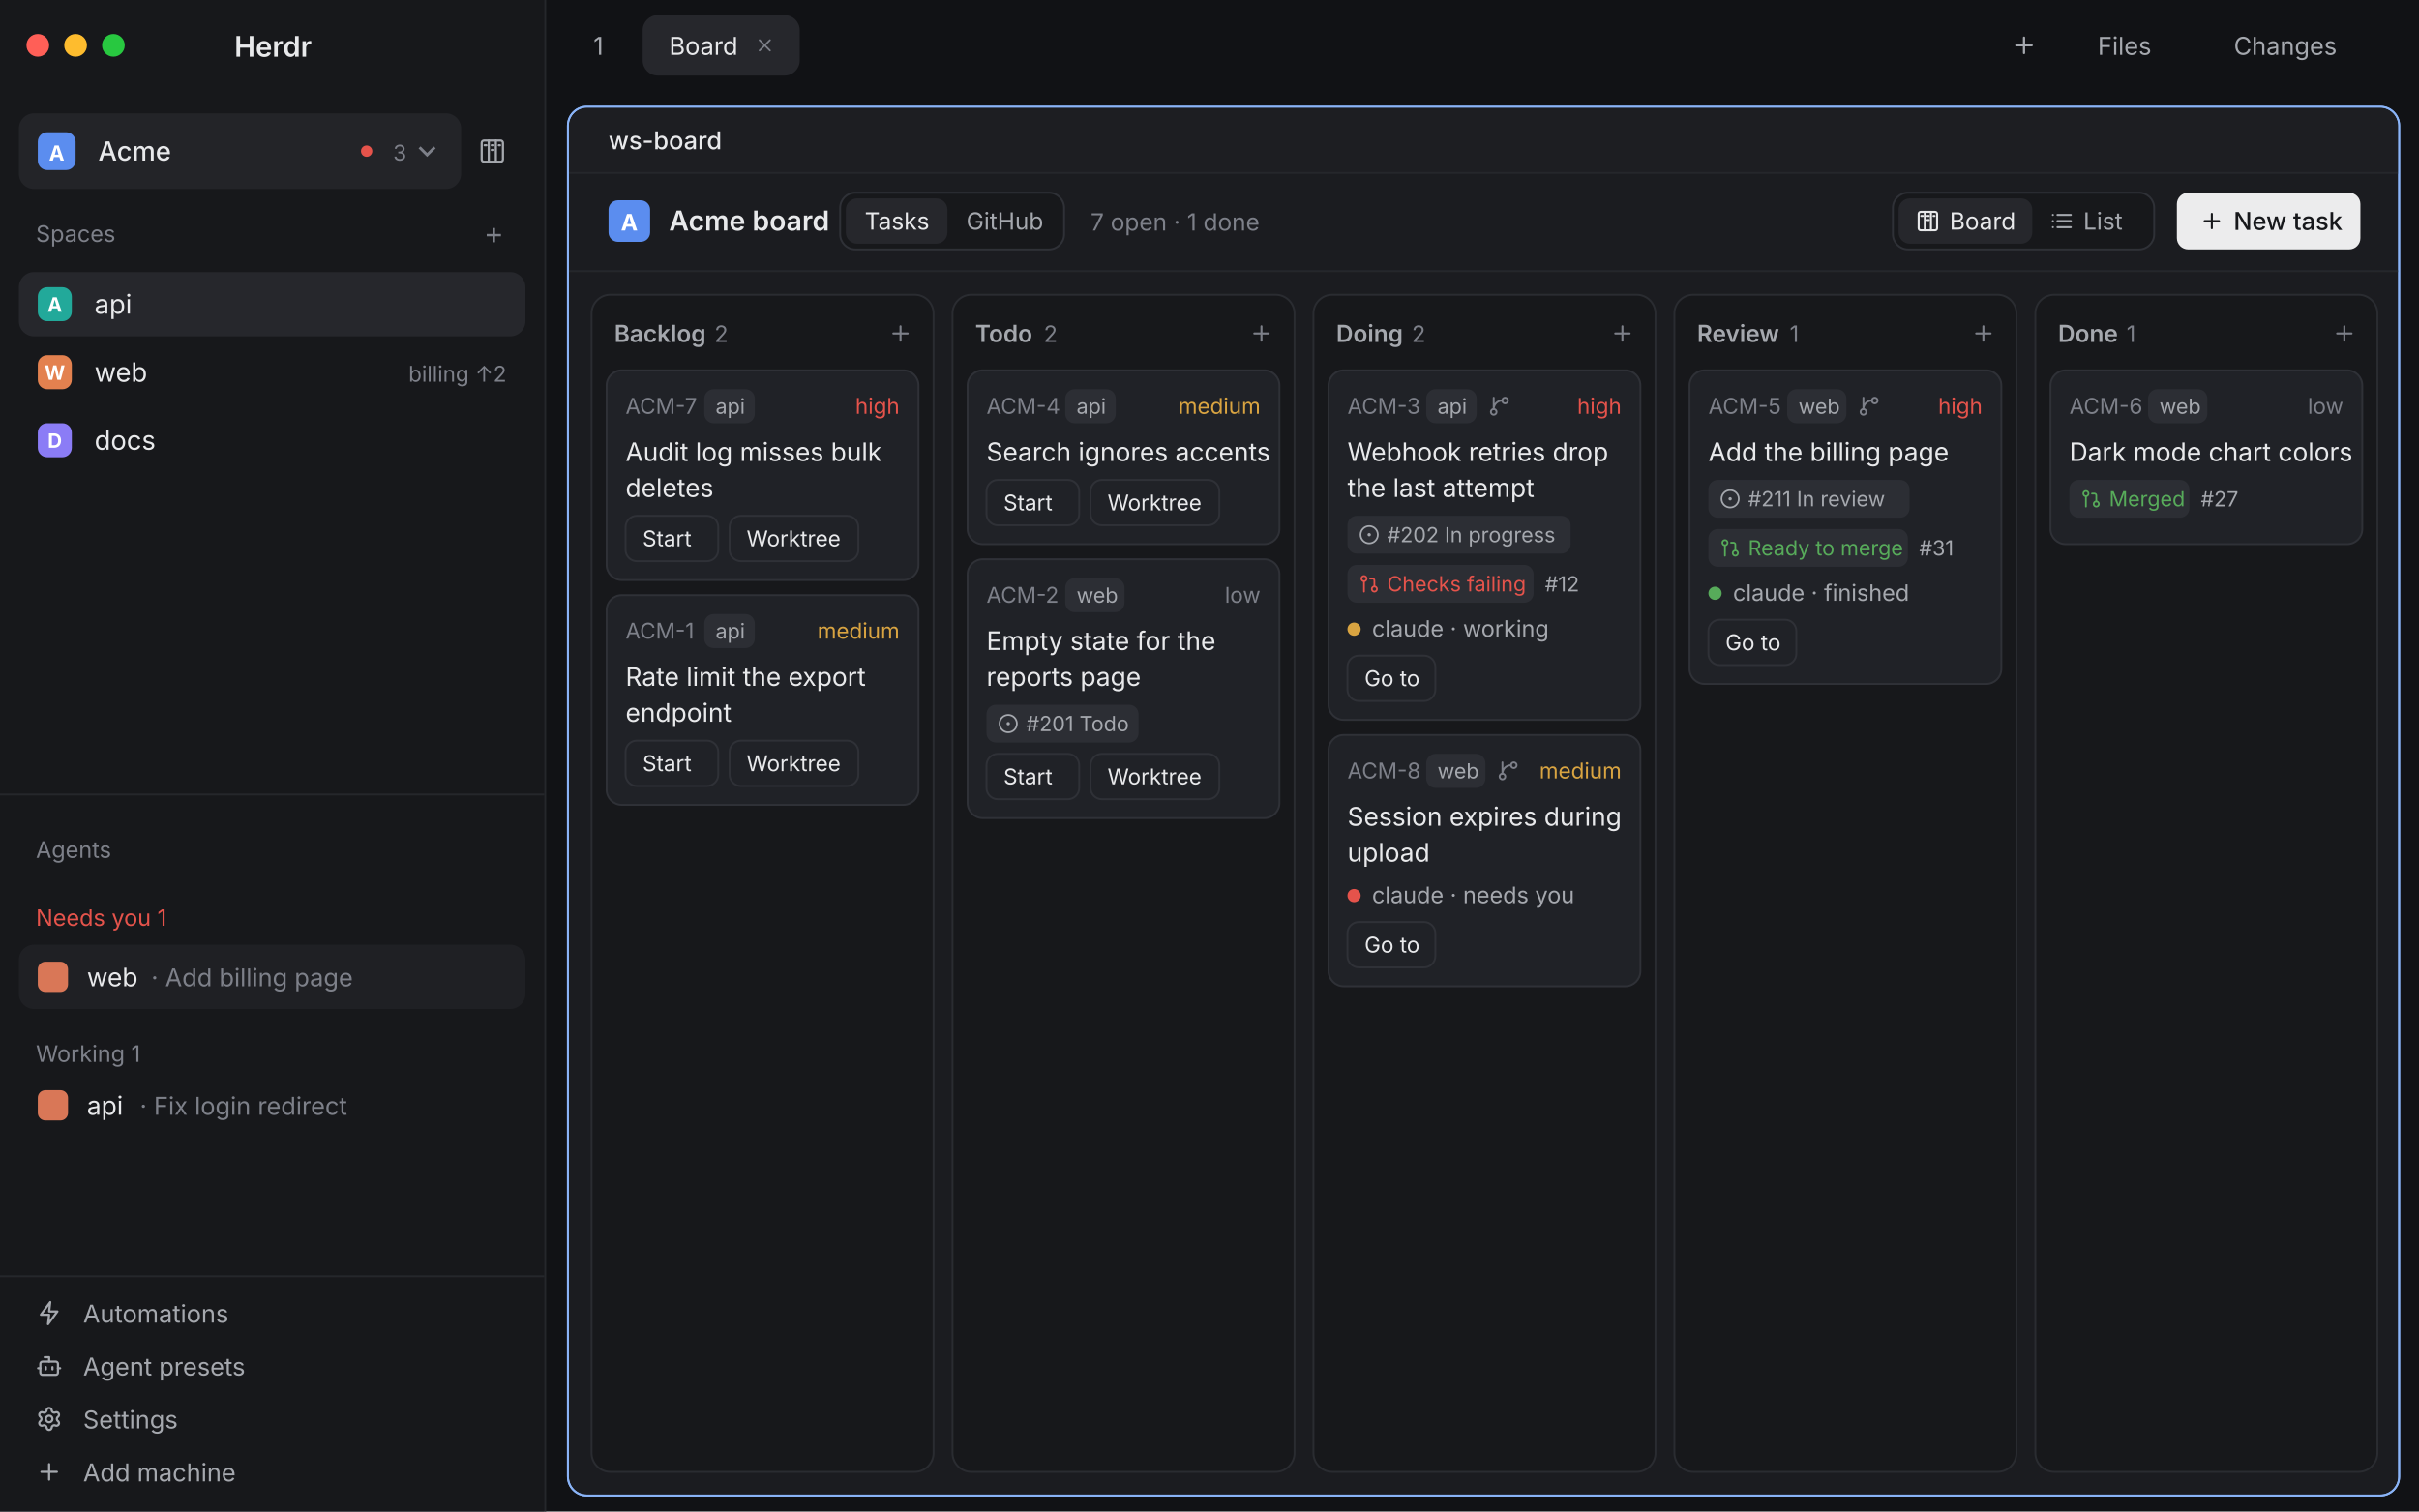
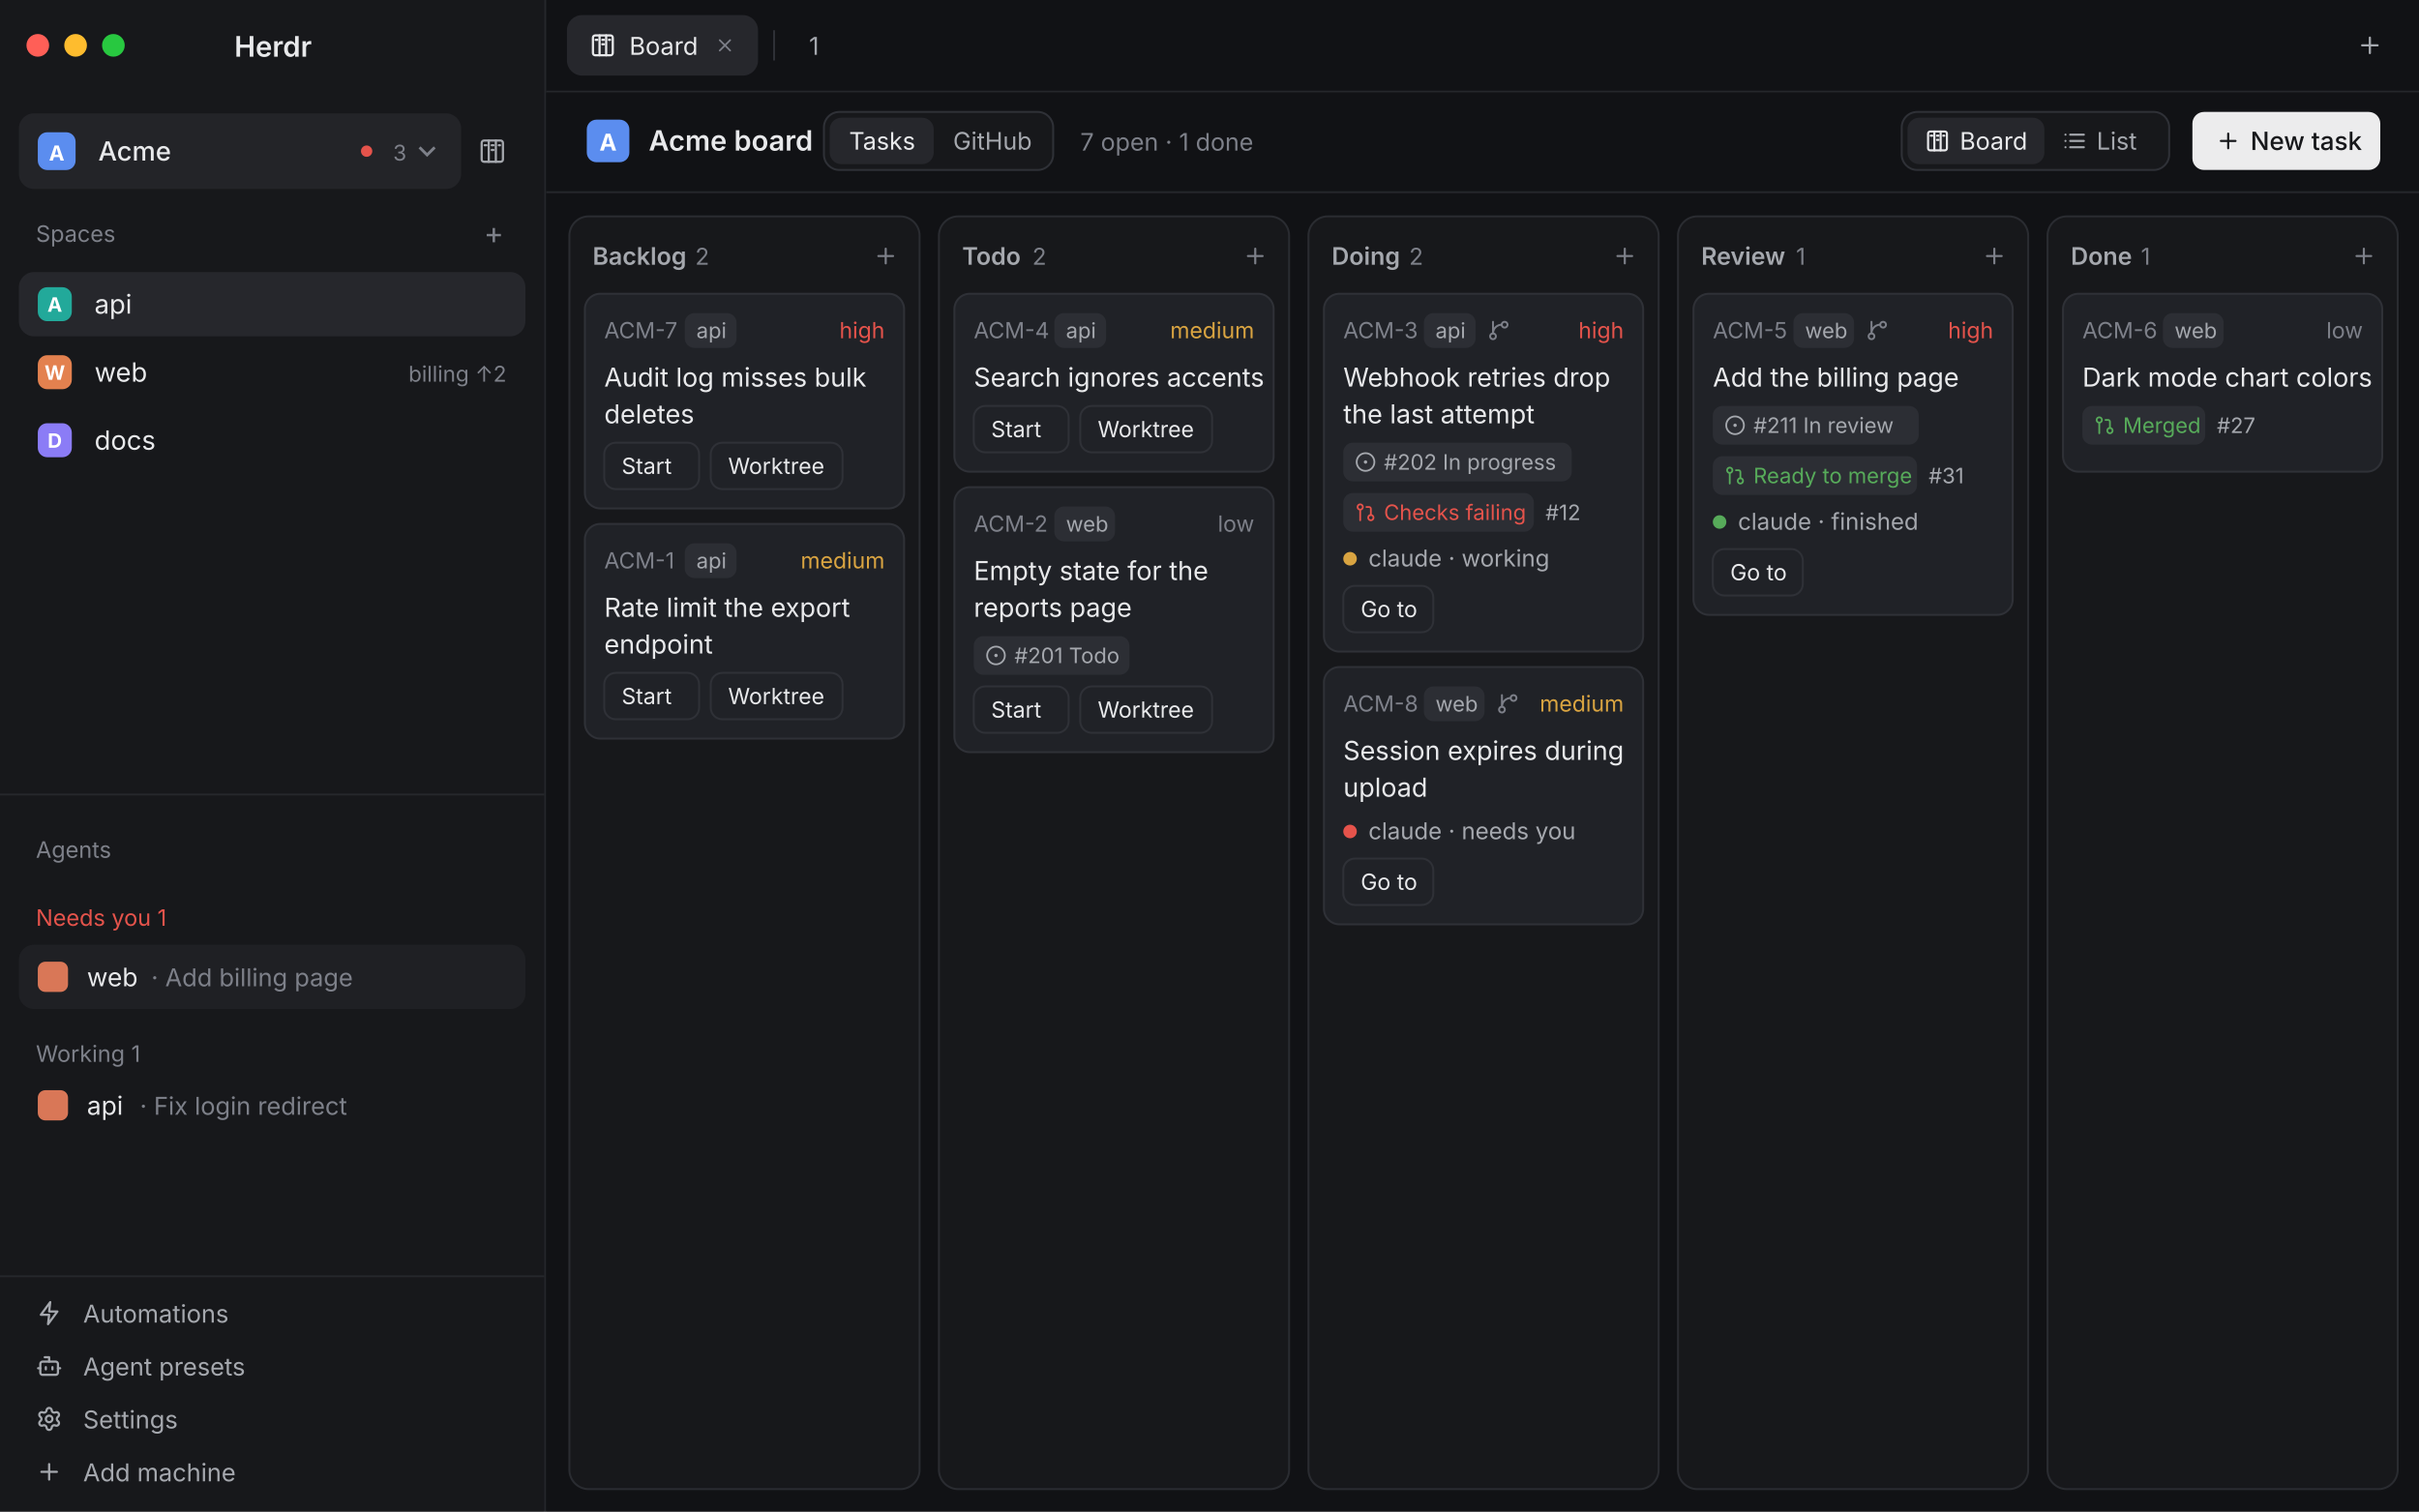
<svg xmlns="http://www.w3.org/2000/svg" width="1280" height="800" viewBox="0 0 1280 800" font-family="Geist, -apple-system, 'Helvetica Neue', sans-serif">
  <defs>
    <filter id="shadow" x="-20%" y="-20%" width="140%" height="140%">
      <feDropShadow dx="0" dy="8" stdDeviation="12" flood-color="#000" flood-opacity="0.45" />
    </filter>
    <clipPath id="pane">
-       <rect x="301" y="57" width="968" height="734" rx="10" />
+       <rect x="289" y="49" width="991" height="751" />
    </clipPath>
  </defs>
  <rect x="0" y="0" width="1280" height="800" rx="0" fill="#111215" />
  <rect width="288" height="800" fill="#17181b" />
  <rect x="288" width="1" height="800" fill="#25272b" />
  <circle cx="20" cy="24" r="6" fill="#ff5f57" />
  <circle cx="40" cy="24" r="6" fill="#febc2e" />
  <circle cx="60" cy="24" r="6" fill="#28c840" />
  <text x="124" y="30" fill="#e8e9eb" font-size="15" font-weight="600">Herdr</text>
  <rect x="10" y="60" width="234" height="40" rx="8" fill="#232428" />
  <rect x="20" y="70" width="20" height="20" rx="5" fill="#5b8def" />
  <text x="30" y="85" fill="#fff" font-size="11" font-weight="700" text-anchor="middle">A</text>
  <text x="52" y="85" fill="#e8e9eb" font-size="14" font-weight="500">Acme</text>
  <circle cx="194" cy="80" r="3" fill="#e5534b" />
  <text x="208" y="85" fill="#7d8089" font-size="11.5">3</text>
  <path d="M222 78 l4 4 l4 -4" stroke="#7d8089" stroke-width="1.5" fill="none" />
  <g transform="translate(253 72.5) scale(0.625)" fill="none" stroke="#a5a8ae" stroke-width="1.87" stroke-linecap="round" stroke-linejoin="round">
    <rect x="3" y="3" width="18" height="18" rx="2" />
    <path d="M9 3v18" />
    <path d="M15 3v18" />
    <path d="M5.5 7h1.5" />
    <path d="M11.5 7h1.5" />
    <path d="M11.5 11h1.5" />
    <path d="M17.5 7h1" />
  </g>
  <text x="19" y="128" fill="#7d8089" font-size="12">Spaces</text>
  <text x="256" y="129" fill="#7d8089" font-size="16">+</text>
  <rect x="10" y="144" width="268" height="34" rx="8" fill="#26272c" />
  <rect x="20" y="152" width="18" height="18" rx="5" fill="#22a99a" />
  <text x="29" y="165" fill="#fff" font-size="10.5" font-weight="700" text-anchor="middle">A</text>
  <text x="50" y="166" fill="#e8e9eb" font-size="14">api</text>
  <rect x="20" y="188" width="18" height="18" rx="5" fill="#e3814f" />
  <text x="29" y="201" fill="#fff" font-size="10.5" font-weight="700" text-anchor="middle">W</text>
  <text x="50" y="202" fill="#e8e9eb" font-size="14">web</text>
  <text x="268" y="202" fill="#7d8089" font-size="11.5" text-anchor="end">billing ↑2</text>
  <rect x="20" y="224" width="18" height="18" rx="5" fill="#8b7cf6" />
  <text x="29" y="237" fill="#fff" font-size="10.5" font-weight="700" text-anchor="middle">D</text>
  <text x="50" y="238" fill="#e8e9eb" font-size="14">docs</text>
  <rect y="420" width="288" height="1" fill="#25272b" />
  <text x="19" y="454" fill="#7d8089" font-size="12">Agents</text>
  <text x="19" y="490" fill="#e5534b" font-size="12">Needs you 1</text>
  <rect x="10" y="500" width="268" height="34" rx="8" fill="#1f2024" />
  <rect x="20" y="509" width="16" height="16" rx="4" fill="#d97757" />
  <text x="46" y="522" fill="#e8e9eb" font-size="13.5">web</text>
  <text x="80" y="522" fill="#7d8089" font-size="13">· Add billing page</text>
  <text x="19" y="562" fill="#7d8089" font-size="12">Working 1</text>
  <rect x="20" y="577" width="16" height="16" rx="4" fill="#d97757" />
  <text x="46" y="590" fill="#e8e9eb" font-size="13.5">api</text>
  <text x="74" y="590" fill="#7d8089" font-size="13">· Fix login redirect</text>
  <rect y="675" width="288" height="1" fill="#25272b" />
  <g transform="translate(19 688) scale(0.5833)" fill="none" stroke="#a5a8ae" stroke-width="2.00" stroke-linecap="round" stroke-linejoin="round">
    <path d="M13 2 4.5 13.5H12L11 22l8.5-11.5H12z" />
  </g>
  <text x="44" y="700" fill="#a5a8ae" font-size="13">Automations</text>
  <g transform="translate(19 716) scale(0.5833)" fill="none" stroke="#a5a8ae" stroke-width="2.00" stroke-linecap="round" stroke-linejoin="round">
    <path d="M12 8V4H8" />
    <rect width="16" height="12" x="4" y="8" rx="2" />
    <path d="M2 14h2" />
    <path d="M20 14h2" />
    <path d="M15 13v2" />
    <path d="M9 13v2" />
  </g>
  <text x="44" y="728" fill="#a5a8ae" font-size="13">Agent presets</text>
  <g transform="translate(19 744) scale(0.5833)" fill="none" stroke="#a5a8ae" stroke-width="2.00" stroke-linecap="round" stroke-linejoin="round">
    <path d="M9.671 4.136a2.34 2.34 0 0 1 4.659 0 2.34 2.34 0 0 0 3.319 1.915 2.34 2.34 0 0 1 2.33 4.033 2.34 2.34 0 0 0 0 3.831 2.34 2.34 0 0 1-2.33 4.033 2.34 2.34 0 0 0-3.319 1.915 2.34 2.34 0 0 1-4.659 0 2.34 2.34 0 0 0-3.32-1.915 2.34 2.34 0 0 1-2.33-4.033 2.34 2.34 0 0 0 0-3.831A2.34 2.34 0 0 1 6.35 6.051a2.34 2.34 0 0 0 3.319-1.915" />
    <circle cx="12" cy="12" r="3" />
  </g>
  <text x="44" y="756" fill="#a5a8ae" font-size="13">Settings</text>
  <g transform="translate(19 772) scale(0.5833)" fill="none" stroke="#a5a8ae" stroke-width="2.00" stroke-linecap="round" stroke-linejoin="round">
    <path d="M5 12h14" />
    <path d="M12 5v14" />
  </g>
  <text x="44" y="784" fill="#a5a8ae" font-size="13">Add machine</text>
-   <text x="314" y="29" fill="#a5a8ae" font-size="13">1</text>
-   <rect x="340.06" y="8" width="83.1" height="32" rx="8" fill="#26272c" />
-   <text x="354.06" y="29" fill="#e8e9eb" font-size="13">Board</text>
-   <g transform="translate(399.16 18.5) scale(0.4583)" fill="none" stroke="#7d8089" stroke-width="2" stroke-linecap="round" stroke-linejoin="round">
+   <rect x="300" y="8" width="101.1" height="32" rx="8" fill="#26272c" />
+   <g transform="translate(312 17) scale(0.5833)" fill="none" stroke="#e8e9eb" stroke-width="2" stroke-linecap="round" stroke-linejoin="round">
+     <rect x="3" y="3" width="18" height="18" rx="2" />
+     <path d="M9 3v18" />
+     <path d="M15 3v18" />
+     <path d="M5.5 7h1.5" />
+     <path d="M11.5 7h1.5" />
+     <path d="M11.5 11h1.5" />
+     <path d="M17.5 7h1" />
+   </g>
+   <text x="333" y="29" fill="#e8e9eb" font-size="13">Board</text>
+   <g transform="translate(378.1 18.5) scale(0.4583)" fill="none" stroke="#7d8089" stroke-width="2" stroke-linecap="round" stroke-linejoin="round">
    <path d="M18 6 6 18" />
    <path d="m6 6 12 12" />
  </g>
-   <g transform="translate(1064 17) scale(0.5833)" fill="none" stroke="#a5a8ae" stroke-width="2" stroke-linecap="round" stroke-linejoin="round">
+   <rect x="409.1" y="16" width="1" height="16" fill="#2f3137" />
+   <text x="428.1" y="29" fill="#a5a8ae" font-size="13">1</text>
+   <g transform="translate(1247 17) scale(0.5833)" fill="none" stroke="#a5a8ae" stroke-width="2" stroke-linecap="round" stroke-linejoin="round">
    <path d="M5 12h14" />
    <path d="M12 5v14" />
  </g>
-   <text x="1110" y="29" fill="#a5a8ae" font-size="13">Files</text>
-   <text x="1182" y="29" fill="#a5a8ae" font-size="13">Changes</text>
-   <rect x="300.5" y="56.5" width="969" height="735" rx="10" fill="#1b1c20" stroke="#8ab4f8" />
+   <rect x="289" y="48" width="991" height="1" fill="#25272b" />
+   <rect x="289" y="49" width="991" height="751" fill="#111215" />
  <g clip-path="url(#pane)">
-     <rect x="301" y="57" width="968" height="34" rx="0" fill="#1d1e22" />
-     <rect x="301" y="91" width="968" height="1" rx="0" fill="#25272b" />
-     <text x="322" y="79" fill="#e8e9eb" font-size="13" font-weight="500">ws-board</text>
-     <rect x="322" y="106" width="22" height="22" rx="5" fill="#5b8def" />
-     <text x="333" y="122" fill="#fff" font-size="12" font-weight="700" text-anchor="middle">A</text>
-     <text x="354" y="122" fill="#e8e9eb" font-size="14.5" font-weight="600">Acme board</text>
-     <rect x="301" y="143" width="968" height="1" rx="0" fill="#25272b" />
-     <rect x="444.56" y="102" width="118.5" height="30" rx="8" fill="#17181b" stroke="#2f3137" />
-     <rect x="447.56" y="105" width="53.75" height="24" rx="6" fill="#26272c" />
-     <text x="457.56" y="121.5" fill="#e8e9eb" font-size="12.5">Tasks</text>
-     <text x="511.31" y="121.5" fill="#a5a8ae" font-size="12.5">GitHub</text>
-     <text x="577.06" y="122" fill="#7d8089" font-size="12.5">7 open · 1 done</text>
-     <rect x="1151.88" y="102" width="97.12" height="30" rx="6" fill="#ececed" />
-     <g transform="translate(1163.88 110.5) scale(0.5417)" fill="none" stroke="#17181b" stroke-width="2" stroke-linecap="round" stroke-linejoin="round">
-       <path d="M5 12h14" />
-       <path d="M12 5v14" />
+     <g transform="translate(289 49) scale(1.02376) translate(-301 -92)">
+       <rect x="322" y="106" width="22" height="22" rx="5" fill="#5b8def" />
+       <text x="333" y="122" fill="#fff" font-size="12" font-weight="700" text-anchor="middle">A</text>
+       <text x="354" y="122" fill="#e8e9eb" font-size="14.5" font-weight="600">Acme board</text>
+       <rect x="301" y="143" width="968" height="1" rx="0" fill="#25272b" />
+       <rect x="444.56" y="102" width="118.5" height="30" rx="8" fill="#17181b" stroke="#2f3137" />
+       <rect x="447.56" y="105" width="53.75" height="24" rx="6" fill="#26272c" />
+       <text x="457.56" y="121.5" fill="#e8e9eb" font-size="12.5">Tasks</text>
+       <text x="511.31" y="121.5" fill="#a5a8ae" font-size="12.5">GitHub</text>
+       <text x="577.06" y="122" fill="#7d8089" font-size="12.5">7 open · 1 done</text>
+       <rect x="1151.88" y="102" width="97.12" height="30" rx="6" fill="#ececed" />
+       <g transform="translate(1163.88 110.5) scale(0.5417)" fill="none" stroke="#17181b" stroke-width="2" stroke-linecap="round" stroke-linejoin="round">
+         <path d="M5 12h14" />
+         <path d="M12 5v14" />
+       </g>
+       <text x="1181.88" y="121.68" fill="#17181b" font-size="13" font-weight="500">New task</text>
+       <rect x="1001.63" y="102" width="138.25" height="30" rx="8" fill="#17181b" stroke="#2f3137" />
+       <rect x="1004.63" y="105" width="70.75" height="24" rx="6" fill="#26272c" />
+       <g transform="translate(1013.63 110.5) scale(0.5417)" fill="none" stroke="#e8e9eb" stroke-width="2" stroke-linecap="round" stroke-linejoin="round">
+         <rect x="3" y="3" width="18" height="18" rx="2" />
+         <path d="M9 3v18" />
+         <path d="M15 3v18" />
+         <path d="M5.5 7h1.5" />
+         <path d="M11.5 7h1.5" />
+         <path d="M11.5 11h1.5" />
+         <path d="M17.5 7h1" />
+       </g>
+       <text x="1031.63" y="121.5" fill="#e8e9eb" font-size="12.5">Board</text>
+       <g transform="translate(1084.38 110.5) scale(0.5417)" fill="none" stroke="#a5a8ae" stroke-width="2" stroke-linecap="round" stroke-linejoin="round">
+         <path d="M8 6h13" />
+         <path d="M8 12h13" />
+         <path d="M8 18h13" />
+         <path d="M3.5 6h.01" />
+         <path d="M3.5 12h.01" />
+         <path d="M3.5 18h.01" />
+       </g>
+       <text x="1102.38" y="121.5" fill="#a5a8ae" font-size="12.5">List</text>
+       <rect x="313" y="156" width="181" height="658" rx="10" fill="#17181b" stroke="#2a2c31" />
+       <text x="325" y="181" fill="#a5a8ae" font-size="12.5" font-weight="600">Backlog</text>
+       <text x="378" y="181" fill="#7d8089" font-size="12">2</text>
+       <g transform="translate(470 170) scale(0.5417)" fill="none" stroke="#7d8089" stroke-width="2" stroke-linecap="round" stroke-linejoin="round">
+         <path d="M5 12h14" />
+         <path d="M12 5v14" />
+       </g>
+       <rect x="321" y="196" width="165" height="111" rx="8" fill="#202227" stroke="#2f3137" />
+       <text x="331" y="219" fill="#7d8089" font-size="11.5">ACM-7</text>
+       <rect x="372.65" y="206" width="26.74" height="18" rx="5" fill="#2c2e34" />
+       <text x="378.65" y="218.96" fill="#a5a8ae" font-size="11">api</text>
+       <text x="476" y="219" fill="#e5534b" font-size="11.5" text-anchor="end">high</text>
+       <text x="331" y="244" fill="#e8e9eb" font-size="13.5">Audit log misses bulk</text>
+       <text x="331" y="263" fill="#e8e9eb" font-size="13.5">deletes</text>
+       <rect x="331" y="273" width="49.05" height="24" rx="6" fill="none" stroke="#2f3137" />
+       <text x="340" y="289.14" fill="#e8e9eb" font-size="11.5">Start</text>
+       <rect x="386.05" y="273" width="68.14" height="24" rx="6" fill="none" stroke="#2f3137" />
+       <text x="395.05" y="289.14" fill="#e8e9eb" font-size="11.5">Worktree</text>
+       <rect x="321" y="315" width="165" height="111" rx="8" fill="#202227" stroke="#2f3137" />
+       <text x="331" y="338" fill="#7d8089" font-size="11.5">ACM-1</text>
+       <rect x="372.65" y="325" width="26.74" height="18" rx="5" fill="#2c2e34" />
+       <text x="378.65" y="337.96" fill="#a5a8ae" font-size="11">api</text>
+       <text x="476" y="338" fill="#d9a441" font-size="11.5" text-anchor="end">medium</text>
+       <text x="331" y="363" fill="#e8e9eb" font-size="13.5">Rate limit the export</text>
+       <text x="331" y="382" fill="#e8e9eb" font-size="13.5">endpoint</text>
+       <rect x="331" y="392" width="49.05" height="24" rx="6" fill="none" stroke="#2f3137" />
+       <text x="340" y="408.14" fill="#e8e9eb" font-size="11.5">Start</text>
+       <rect x="386.05" y="392" width="68.14" height="24" rx="6" fill="none" stroke="#2f3137" />
+       <text x="395.05" y="408.14" fill="#e8e9eb" font-size="11.5">Worktree</text>
+       <rect x="504" y="156" width="181" height="658" rx="10" fill="#17181b" stroke="#2a2c31" />
+       <text x="516" y="181" fill="#a5a8ae" font-size="12.5" font-weight="600">Todo</text>
+       <text x="552.25" y="181" fill="#7d8089" font-size="12">2</text>
+       <g transform="translate(661 170) scale(0.5417)" fill="none" stroke="#7d8089" stroke-width="2" stroke-linecap="round" stroke-linejoin="round">
+         <path d="M5 12h14" />
+         <path d="M12 5v14" />
+       </g>
+       <rect x="512" y="196" width="165" height="92" rx="8" fill="#202227" stroke="#2f3137" />
+       <text x="522" y="219" fill="#7d8089" font-size="11.5">ACM-4</text>
+       <rect x="563.65" y="206" width="26.74" height="18" rx="5" fill="#2c2e34" />
+       <text x="569.65" y="218.96" fill="#a5a8ae" font-size="11">api</text>
+       <text x="667" y="219" fill="#d9a441" font-size="11.5" text-anchor="end">medium</text>
+       <text x="522" y="244" fill="#e8e9eb" font-size="13.5">Search ignores accents</text>
+       <rect x="522" y="254" width="49.05" height="24" rx="6" fill="none" stroke="#2f3137" />
+       <text x="531" y="270.14" fill="#e8e9eb" font-size="11.5">Start</text>
+       <rect x="577.05" y="254" width="68.14" height="24" rx="6" fill="none" stroke="#2f3137" />
+       <text x="586.05" y="270.14" fill="#e8e9eb" font-size="11.5">Worktree</text>
+       <rect x="512" y="296" width="165" height="137" rx="8" fill="#202227" stroke="#2f3137" />
+       <text x="522" y="319" fill="#7d8089" font-size="11.5">ACM-2</text>
+       <rect x="563.65" y="306" width="31.36" height="18" rx="5" fill="#2c2e34" />
+       <text x="569.65" y="318.96" fill="#a5a8ae" font-size="11">web</text>
+       <text x="667" y="319" fill="#7d8089" font-size="11.5" text-anchor="end">low</text>
+       <text x="522" y="344" fill="#e8e9eb" font-size="13.5">Empty state for the</text>
+       <text x="522" y="363" fill="#e8e9eb" font-size="13.5">reports page</text>
+       <rect x="522" y="373" width="80.46" height="20" rx="5" fill="#2c2e34" />
+       <g transform="translate(528 377.5) scale(0.4583)" fill="none" stroke="#a5a8ae" stroke-width="2" stroke-linecap="round" stroke-linejoin="round">
+         <circle cx="12" cy="12" r="10" />
+         <circle cx="12" cy="12" r="1" />
+       </g>
+       <text x="543" y="386.96" fill="#a5a8ae" font-size="11">#201 Todo</text>
+       <rect x="522" y="399" width="49.05" height="24" rx="6" fill="none" stroke="#2f3137" />
+       <text x="531" y="415.14" fill="#e8e9eb" font-size="11.5">Start</text>
+       <rect x="577.05" y="399" width="68.14" height="24" rx="6" fill="none" stroke="#2f3137" />
+       <text x="586.05" y="415.14" fill="#e8e9eb" font-size="11.5">Worktree</text>
+       <rect x="695" y="156" width="181" height="658" rx="10" fill="#17181b" stroke="#2a2c31" />
+       <text x="707" y="181" fill="#a5a8ae" font-size="12.5" font-weight="600">Doing</text>
+       <text x="747" y="181" fill="#7d8089" font-size="12">2</text>
+       <g transform="translate(852 170) scale(0.5417)" fill="none" stroke="#7d8089" stroke-width="2" stroke-linecap="round" stroke-linejoin="round">
+         <path d="M5 12h14" />
+         <path d="M12 5v14" />
+       </g>
+       <rect x="703" y="196" width="165" height="185" rx="8" fill="#202227" stroke="#2f3137" />
+       <text x="713" y="219" fill="#7d8089" font-size="11.5">ACM-3</text>
+       <rect x="754.65" y="206" width="26.74" height="18" rx="5" fill="#2c2e34" />
+       <text x="760.65" y="218.96" fill="#a5a8ae" font-size="11">api</text>
+       <g transform="translate(787.39 209) scale(0.5)" fill="none" stroke="#7d8089" stroke-width="2" stroke-linecap="round" stroke-linejoin="round">
+         <path d="M15 6a9 9 0 0 0-9 9V3" />
+         <circle cx="18" cy="6" r="3" />
+         <circle cx="6" cy="18" r="3" />
+       </g>
+       <text x="858" y="219" fill="#e5534b" font-size="11.5" text-anchor="end">high</text>
+       <text x="713" y="244" fill="#e8e9eb" font-size="13.5">Webhook retries drop</text>
+       <text x="713" y="263" fill="#e8e9eb" font-size="13.5">the last attempt</text>
+       <rect x="713" y="273" width="118.08" height="20" rx="5" fill="#2c2e34" />
+       <g transform="translate(719 277.5) scale(0.4583)" fill="none" stroke="#a5a8ae" stroke-width="2" stroke-linecap="round" stroke-linejoin="round">
+         <circle cx="12" cy="12" r="10" />
+         <circle cx="12" cy="12" r="1" />
+       </g>
+       <text x="734" y="286.96" fill="#a5a8ae" font-size="11">#202 In progress</text>
+       <rect x="713" y="299" width="98.5" height="20" rx="5" fill="#2c2e34" />
+       <g transform="translate(719 303.5) scale(0.4583)" fill="none" stroke="#e5534b" stroke-width="2" stroke-linecap="round" stroke-linejoin="round">
+         <circle cx="18" cy="18" r="3" />
+         <circle cx="6" cy="6" r="3" />
+         <path d="M13 6h3a2 2 0 0 1 2 2v7" />
+         <path d="M6 9v12" />
+       </g>
+       <text x="734" y="312.96" fill="#e5534b" font-size="11">Checks failing</text>
+       <text x="817.5" y="313" fill="#a5a8ae" font-size="11">#12</text>
+       <circle cx="716.5" cy="333" r="3.5" fill="#d9a441" />
+       <text x="726" y="337" fill="#a5a8ae" font-size="12">claude · working</text>
+       <rect x="713" y="347" width="46.52" height="24" rx="6" fill="none" stroke="#2f3137" />
+       <text x="722" y="363.14" fill="#e8e9eb" font-size="11.5">Go to</text>
+       <rect x="703" y="389" width="165" height="133" rx="8" fill="#202227" stroke="#2f3137" />
+       <text x="713" y="412" fill="#7d8089" font-size="11.5">ACM-8</text>
+       <rect x="754.65" y="399" width="31.36" height="18" rx="5" fill="#2c2e34" />
+       <text x="760.65" y="411.96" fill="#a5a8ae" font-size="11">web</text>
+       <g transform="translate(792.01 402) scale(0.5)" fill="none" stroke="#7d8089" stroke-width="2" stroke-linecap="round" stroke-linejoin="round">
+         <path d="M15 6a9 9 0 0 0-9 9V3" />
+         <circle cx="18" cy="6" r="3" />
+         <circle cx="6" cy="18" r="3" />
+       </g>
+       <text x="858" y="412" fill="#d9a441" font-size="11.5" text-anchor="end">medium</text>
+       <text x="713" y="437" fill="#e8e9eb" font-size="13.5">Session expires during</text>
+       <text x="713" y="456" fill="#e8e9eb" font-size="13.5">upload</text>
+       <circle cx="716.5" cy="474" r="3.5" fill="#e5534b" />
+       <text x="726" y="478" fill="#a5a8ae" font-size="12">claude · needs you</text>
+       <rect x="713" y="488" width="46.52" height="24" rx="6" fill="none" stroke="#2f3137" />
+       <text x="722" y="504.14" fill="#e8e9eb" font-size="11.5">Go to</text>
+       <rect x="886" y="156" width="181" height="658" rx="10" fill="#17181b" stroke="#2a2c31" />
+       <text x="898" y="181" fill="#a5a8ae" font-size="12.5" font-weight="600">Review</text>
+       <text x="947" y="181" fill="#7d8089" font-size="12">1</text>
+       <g transform="translate(1043 170) scale(0.5417)" fill="none" stroke="#7d8089" stroke-width="2" stroke-linecap="round" stroke-linejoin="round">
+         <path d="M5 12h14" />
+         <path d="M12 5v14" />
+       </g>
+       <rect x="894" y="196" width="165" height="166" rx="8" fill="#202227" stroke="#2f3137" />
+       <text x="904" y="219" fill="#7d8089" font-size="11.5">ACM-5</text>
+       <rect x="945.65" y="206" width="31.36" height="18" rx="5" fill="#2c2e34" />
+       <text x="951.65" y="218.96" fill="#a5a8ae" font-size="11">web</text>
+       <g transform="translate(983.01 209) scale(0.5)" fill="none" stroke="#7d8089" stroke-width="2" stroke-linecap="round" stroke-linejoin="round">
+         <path d="M15 6a9 9 0 0 0-9 9V3" />
+         <circle cx="18" cy="6" r="3" />
+         <circle cx="6" cy="18" r="3" />
+       </g>
+       <text x="1049" y="219" fill="#e5534b" font-size="11.5" text-anchor="end">high</text>
+       <text x="904" y="244" fill="#e8e9eb" font-size="13.5">Add the billing page</text>
+       <rect x="904" y="254" width="106.42" height="20" rx="5" fill="#2c2e34" />
+       <g transform="translate(910 258.5) scale(0.4583)" fill="none" stroke="#a5a8ae" stroke-width="2" stroke-linecap="round" stroke-linejoin="round">
+         <circle cx="12" cy="12" r="10" />
+         <circle cx="12" cy="12" r="1" />
+       </g>
+       <text x="925" y="267.96" fill="#a5a8ae" font-size="11">#211 In review</text>
+       <rect x="904" y="280" width="105.54" height="20" rx="5" fill="#2c2e34" />
+       <g transform="translate(910 284.5) scale(0.4583)" fill="none" stroke="#57ab5a" stroke-width="2" stroke-linecap="round" stroke-linejoin="round">
+         <circle cx="18" cy="18" r="3" />
+         <circle cx="6" cy="6" r="3" />
+         <path d="M13 6h3a2 2 0 0 1 2 2v7" />
+         <path d="M6 9v12" />
+       </g>
+       <text x="925" y="293.96" fill="#57ab5a" font-size="11">Ready to merge</text>
+       <text x="1015.54" y="294" fill="#a5a8ae" font-size="11">#31</text>
+       <circle cx="907.5" cy="314" r="3.5" fill="#57ab5a" />
+       <text x="917" y="318" fill="#a5a8ae" font-size="12">claude · finished</text>
+       <rect x="904" y="328" width="46.52" height="24" rx="6" fill="none" stroke="#2f3137" />
+       <text x="913" y="344.14" fill="#e8e9eb" font-size="11.5">Go to</text>
+       <rect x="1077" y="156" width="181" height="658" rx="10" fill="#17181b" stroke="#2a2c31" />
+       <text x="1089" y="181" fill="#a5a8ae" font-size="12.5" font-weight="600">Done</text>
+       <text x="1125.25" y="181" fill="#7d8089" font-size="12">1</text>
+       <g transform="translate(1234 170) scale(0.5417)" fill="none" stroke="#7d8089" stroke-width="2" stroke-linecap="round" stroke-linejoin="round">
+         <path d="M5 12h14" />
+         <path d="M12 5v14" />
+       </g>
+       <rect x="1085" y="196" width="165" height="92" rx="8" fill="#202227" stroke="#2f3137" />
+       <text x="1095" y="219" fill="#7d8089" font-size="11.5">ACM-6</text>
+       <rect x="1136.65" y="206" width="31.36" height="18" rx="5" fill="#2c2e34" />
+       <text x="1142.65" y="218.96" fill="#a5a8ae" font-size="11">web</text>
+       <text x="1240" y="219" fill="#7d8089" font-size="11.5" text-anchor="end">low</text>
+       <text x="1095" y="244" fill="#e8e9eb" font-size="13.5">Dark mode chart colors</text>
+       <rect x="1095" y="254" width="63.52" height="20" rx="5" fill="#2c2e34" />
+       <g transform="translate(1101 258.5) scale(0.4583)" fill="none" stroke="#57ab5a" stroke-width="2" stroke-linecap="round" stroke-linejoin="round">
+         <circle cx="18" cy="18" r="3" />
+         <circle cx="6" cy="6" r="3" />
+         <path d="M13 6h3a2 2 0 0 1 2 2v7" />
+         <path d="M6 9v12" />
+       </g>
+       <text x="1116" y="267.96" fill="#57ab5a" font-size="11">Merged</text>
+       <text x="1164.52" y="268" fill="#a5a8ae" font-size="11">#27</text>
    </g>
-     <text x="1181.88" y="121.68" fill="#17181b" font-size="13" font-weight="500">New task</text>
-     <rect x="1001.63" y="102" width="138.25" height="30" rx="8" fill="#17181b" stroke="#2f3137" />
-     <rect x="1004.63" y="105" width="70.75" height="24" rx="6" fill="#26272c" />
-     <g transform="translate(1013.63 110.5) scale(0.5417)" fill="none" stroke="#e8e9eb" stroke-width="2" stroke-linecap="round" stroke-linejoin="round">
-       <rect x="3" y="3" width="18" height="18" rx="2" />
-       <path d="M9 3v18" />
-       <path d="M15 3v18" />
-       <path d="M5.5 7h1.5" />
-       <path d="M11.5 7h1.5" />
-       <path d="M11.5 11h1.5" />
-       <path d="M17.5 7h1" />
-     </g>
-     <text x="1031.63" y="121.5" fill="#e8e9eb" font-size="12.5">Board</text>
-     <g transform="translate(1084.38 110.5) scale(0.5417)" fill="none" stroke="#a5a8ae" stroke-width="2" stroke-linecap="round" stroke-linejoin="round">
-       <path d="M8 6h13" />
-       <path d="M8 12h13" />
-       <path d="M8 18h13" />
-       <path d="M3.5 6h.01" />
-       <path d="M3.5 12h.01" />
-       <path d="M3.5 18h.01" />
-     </g>
-     <text x="1102.38" y="121.5" fill="#a5a8ae" font-size="12.5">List</text>
-     <rect x="313" y="156" width="181" height="623" rx="10" fill="#17181b" stroke="#2a2c31" />
-     <text x="325" y="181" fill="#a5a8ae" font-size="12.5" font-weight="600">Backlog</text>
-     <text x="378" y="181" fill="#7d8089" font-size="12">2</text>
-     <g transform="translate(470 170) scale(0.5417)" fill="none" stroke="#7d8089" stroke-width="2" stroke-linecap="round" stroke-linejoin="round">
-       <path d="M5 12h14" />
-       <path d="M12 5v14" />
-     </g>
-     <rect x="321" y="196" width="165" height="111" rx="8" fill="#202227" stroke="#2f3137" />
-     <text x="331" y="219" fill="#7d8089" font-size="11.5">ACM-7</text>
-     <rect x="372.65" y="206" width="26.74" height="18" rx="5" fill="#2c2e34" />
-     <text x="378.65" y="218.96" fill="#a5a8ae" font-size="11">api</text>
-     <text x="476" y="219" fill="#e5534b" font-size="11.5" text-anchor="end">high</text>
-     <text x="331" y="244" fill="#e8e9eb" font-size="13.5">Audit log misses bulk</text>
-     <text x="331" y="263" fill="#e8e9eb" font-size="13.5">deletes</text>
-     <rect x="331" y="273" width="49.05" height="24" rx="6" fill="none" stroke="#2f3137" />
-     <text x="340" y="289.14" fill="#e8e9eb" font-size="11.5">Start</text>
-     <rect x="386.05" y="273" width="68.14" height="24" rx="6" fill="none" stroke="#2f3137" />
-     <text x="395.05" y="289.14" fill="#e8e9eb" font-size="11.5">Worktree</text>
-     <rect x="321" y="315" width="165" height="111" rx="8" fill="#202227" stroke="#2f3137" />
-     <text x="331" y="338" fill="#7d8089" font-size="11.5">ACM-1</text>
-     <rect x="372.65" y="325" width="26.74" height="18" rx="5" fill="#2c2e34" />
-     <text x="378.65" y="337.96" fill="#a5a8ae" font-size="11">api</text>
-     <text x="476" y="338" fill="#d9a441" font-size="11.5" text-anchor="end">medium</text>
-     <text x="331" y="363" fill="#e8e9eb" font-size="13.5">Rate limit the export</text>
-     <text x="331" y="382" fill="#e8e9eb" font-size="13.5">endpoint</text>
-     <rect x="331" y="392" width="49.05" height="24" rx="6" fill="none" stroke="#2f3137" />
-     <text x="340" y="408.14" fill="#e8e9eb" font-size="11.5">Start</text>
-     <rect x="386.05" y="392" width="68.14" height="24" rx="6" fill="none" stroke="#2f3137" />
-     <text x="395.05" y="408.14" fill="#e8e9eb" font-size="11.5">Worktree</text>
-     <rect x="504" y="156" width="181" height="623" rx="10" fill="#17181b" stroke="#2a2c31" />
-     <text x="516" y="181" fill="#a5a8ae" font-size="12.5" font-weight="600">Todo</text>
-     <text x="552.25" y="181" fill="#7d8089" font-size="12">2</text>
-     <g transform="translate(661 170) scale(0.5417)" fill="none" stroke="#7d8089" stroke-width="2" stroke-linecap="round" stroke-linejoin="round">
-       <path d="M5 12h14" />
-       <path d="M12 5v14" />
-     </g>
-     <rect x="512" y="196" width="165" height="92" rx="8" fill="#202227" stroke="#2f3137" />
-     <text x="522" y="219" fill="#7d8089" font-size="11.5">ACM-4</text>
-     <rect x="563.65" y="206" width="26.74" height="18" rx="5" fill="#2c2e34" />
-     <text x="569.65" y="218.96" fill="#a5a8ae" font-size="11">api</text>
-     <text x="667" y="219" fill="#d9a441" font-size="11.5" text-anchor="end">medium</text>
-     <text x="522" y="244" fill="#e8e9eb" font-size="13.5">Search ignores accents</text>
-     <rect x="522" y="254" width="49.05" height="24" rx="6" fill="none" stroke="#2f3137" />
-     <text x="531" y="270.14" fill="#e8e9eb" font-size="11.5">Start</text>
-     <rect x="577.05" y="254" width="68.14" height="24" rx="6" fill="none" stroke="#2f3137" />
-     <text x="586.05" y="270.14" fill="#e8e9eb" font-size="11.5">Worktree</text>
-     <rect x="512" y="296" width="165" height="137" rx="8" fill="#202227" stroke="#2f3137" />
-     <text x="522" y="319" fill="#7d8089" font-size="11.5">ACM-2</text>
-     <rect x="563.65" y="306" width="31.36" height="18" rx="5" fill="#2c2e34" />
-     <text x="569.65" y="318.96" fill="#a5a8ae" font-size="11">web</text>
-     <text x="667" y="319" fill="#7d8089" font-size="11.5" text-anchor="end">low</text>
-     <text x="522" y="344" fill="#e8e9eb" font-size="13.5">Empty state for the</text>
-     <text x="522" y="363" fill="#e8e9eb" font-size="13.5">reports page</text>
-     <rect x="522" y="373" width="80.46" height="20" rx="5" fill="#2c2e34" />
-     <g transform="translate(528 377.5) scale(0.4583)" fill="none" stroke="#a5a8ae" stroke-width="2" stroke-linecap="round" stroke-linejoin="round">
-       <circle cx="12" cy="12" r="10" />
-       <circle cx="12" cy="12" r="1" />
-     </g>
-     <text x="543" y="386.96" fill="#a5a8ae" font-size="11">#201 Todo</text>
-     <rect x="522" y="399" width="49.05" height="24" rx="6" fill="none" stroke="#2f3137" />
-     <text x="531" y="415.14" fill="#e8e9eb" font-size="11.5">Start</text>
-     <rect x="577.05" y="399" width="68.14" height="24" rx="6" fill="none" stroke="#2f3137" />
-     <text x="586.05" y="415.14" fill="#e8e9eb" font-size="11.5">Worktree</text>
-     <rect x="695" y="156" width="181" height="623" rx="10" fill="#17181b" stroke="#2a2c31" />
-     <text x="707" y="181" fill="#a5a8ae" font-size="12.5" font-weight="600">Doing</text>
-     <text x="747" y="181" fill="#7d8089" font-size="12">2</text>
-     <g transform="translate(852 170) scale(0.5417)" fill="none" stroke="#7d8089" stroke-width="2" stroke-linecap="round" stroke-linejoin="round">
-       <path d="M5 12h14" />
-       <path d="M12 5v14" />
-     </g>
-     <rect x="703" y="196" width="165" height="185" rx="8" fill="#202227" stroke="#2f3137" />
-     <text x="713" y="219" fill="#7d8089" font-size="11.5">ACM-3</text>
-     <rect x="754.65" y="206" width="26.74" height="18" rx="5" fill="#2c2e34" />
-     <text x="760.65" y="218.96" fill="#a5a8ae" font-size="11">api</text>
-     <g transform="translate(787.39 209) scale(0.5)" fill="none" stroke="#7d8089" stroke-width="2" stroke-linecap="round" stroke-linejoin="round">
-       <path d="M15 6a9 9 0 0 0-9 9V3" />
-       <circle cx="18" cy="6" r="3" />
-       <circle cx="6" cy="18" r="3" />
-     </g>
-     <text x="858" y="219" fill="#e5534b" font-size="11.5" text-anchor="end">high</text>
-     <text x="713" y="244" fill="#e8e9eb" font-size="13.5">Webhook retries drop</text>
-     <text x="713" y="263" fill="#e8e9eb" font-size="13.5">the last attempt</text>
-     <rect x="713" y="273" width="118.08" height="20" rx="5" fill="#2c2e34" />
-     <g transform="translate(719 277.5) scale(0.4583)" fill="none" stroke="#a5a8ae" stroke-width="2" stroke-linecap="round" stroke-linejoin="round">
-       <circle cx="12" cy="12" r="10" />
-       <circle cx="12" cy="12" r="1" />
-     </g>
-     <text x="734" y="286.96" fill="#a5a8ae" font-size="11">#202 In progress</text>
-     <rect x="713" y="299" width="98.5" height="20" rx="5" fill="#2c2e34" />
-     <g transform="translate(719 303.5) scale(0.4583)" fill="none" stroke="#e5534b" stroke-width="2" stroke-linecap="round" stroke-linejoin="round">
-       <circle cx="18" cy="18" r="3" />
-       <circle cx="6" cy="6" r="3" />
-       <path d="M13 6h3a2 2 0 0 1 2 2v7" />
-       <path d="M6 9v12" />
-     </g>
-     <text x="734" y="312.96" fill="#e5534b" font-size="11">Checks failing</text>
-     <text x="817.5" y="313" fill="#a5a8ae" font-size="11">#12</text>
-     <circle cx="716.5" cy="333" r="3.5" fill="#d9a441" />
-     <text x="726" y="337" fill="#a5a8ae" font-size="12">claude · working</text>
-     <rect x="713" y="347" width="46.52" height="24" rx="6" fill="none" stroke="#2f3137" />
-     <text x="722" y="363.14" fill="#e8e9eb" font-size="11.5">Go to</text>
-     <rect x="703" y="389" width="165" height="133" rx="8" fill="#202227" stroke="#2f3137" />
-     <text x="713" y="412" fill="#7d8089" font-size="11.5">ACM-8</text>
-     <rect x="754.65" y="399" width="31.36" height="18" rx="5" fill="#2c2e34" />
-     <text x="760.65" y="411.96" fill="#a5a8ae" font-size="11">web</text>
-     <g transform="translate(792.01 402) scale(0.5)" fill="none" stroke="#7d8089" stroke-width="2" stroke-linecap="round" stroke-linejoin="round">
-       <path d="M15 6a9 9 0 0 0-9 9V3" />
-       <circle cx="18" cy="6" r="3" />
-       <circle cx="6" cy="18" r="3" />
-     </g>
-     <text x="858" y="412" fill="#d9a441" font-size="11.5" text-anchor="end">medium</text>
-     <text x="713" y="437" fill="#e8e9eb" font-size="13.5">Session expires during</text>
-     <text x="713" y="456" fill="#e8e9eb" font-size="13.5">upload</text>
-     <circle cx="716.5" cy="474" r="3.5" fill="#e5534b" />
-     <text x="726" y="478" fill="#a5a8ae" font-size="12">claude · needs you</text>
-     <rect x="713" y="488" width="46.52" height="24" rx="6" fill="none" stroke="#2f3137" />
-     <text x="722" y="504.14" fill="#e8e9eb" font-size="11.5">Go to</text>
-     <rect x="886" y="156" width="181" height="623" rx="10" fill="#17181b" stroke="#2a2c31" />
-     <text x="898" y="181" fill="#a5a8ae" font-size="12.5" font-weight="600">Review</text>
-     <text x="947" y="181" fill="#7d8089" font-size="12">1</text>
-     <g transform="translate(1043 170) scale(0.5417)" fill="none" stroke="#7d8089" stroke-width="2" stroke-linecap="round" stroke-linejoin="round">
-       <path d="M5 12h14" />
-       <path d="M12 5v14" />
-     </g>
-     <rect x="894" y="196" width="165" height="166" rx="8" fill="#202227" stroke="#2f3137" />
-     <text x="904" y="219" fill="#7d8089" font-size="11.5">ACM-5</text>
-     <rect x="945.65" y="206" width="31.36" height="18" rx="5" fill="#2c2e34" />
-     <text x="951.65" y="218.96" fill="#a5a8ae" font-size="11">web</text>
-     <g transform="translate(983.01 209) scale(0.5)" fill="none" stroke="#7d8089" stroke-width="2" stroke-linecap="round" stroke-linejoin="round">
-       <path d="M15 6a9 9 0 0 0-9 9V3" />
-       <circle cx="18" cy="6" r="3" />
-       <circle cx="6" cy="18" r="3" />
-     </g>
-     <text x="1049" y="219" fill="#e5534b" font-size="11.5" text-anchor="end">high</text>
-     <text x="904" y="244" fill="#e8e9eb" font-size="13.5">Add the billing page</text>
-     <rect x="904" y="254" width="106.42" height="20" rx="5" fill="#2c2e34" />
-     <g transform="translate(910 258.5) scale(0.4583)" fill="none" stroke="#a5a8ae" stroke-width="2" stroke-linecap="round" stroke-linejoin="round">
-       <circle cx="12" cy="12" r="10" />
-       <circle cx="12" cy="12" r="1" />
-     </g>
-     <text x="925" y="267.96" fill="#a5a8ae" font-size="11">#211 In review</text>
-     <rect x="904" y="280" width="105.54" height="20" rx="5" fill="#2c2e34" />
-     <g transform="translate(910 284.5) scale(0.4583)" fill="none" stroke="#57ab5a" stroke-width="2" stroke-linecap="round" stroke-linejoin="round">
-       <circle cx="18" cy="18" r="3" />
-       <circle cx="6" cy="6" r="3" />
-       <path d="M13 6h3a2 2 0 0 1 2 2v7" />
-       <path d="M6 9v12" />
-     </g>
-     <text x="925" y="293.96" fill="#57ab5a" font-size="11">Ready to merge</text>
-     <text x="1015.54" y="294" fill="#a5a8ae" font-size="11">#31</text>
-     <circle cx="907.5" cy="314" r="3.5" fill="#57ab5a" />
-     <text x="917" y="318" fill="#a5a8ae" font-size="12">claude · finished</text>
-     <rect x="904" y="328" width="46.52" height="24" rx="6" fill="none" stroke="#2f3137" />
-     <text x="913" y="344.14" fill="#e8e9eb" font-size="11.5">Go to</text>
-     <rect x="1077" y="156" width="181" height="623" rx="10" fill="#17181b" stroke="#2a2c31" />
-     <text x="1089" y="181" fill="#a5a8ae" font-size="12.5" font-weight="600">Done</text>
-     <text x="1125.25" y="181" fill="#7d8089" font-size="12">1</text>
-     <g transform="translate(1234 170) scale(0.5417)" fill="none" stroke="#7d8089" stroke-width="2" stroke-linecap="round" stroke-linejoin="round">
-       <path d="M5 12h14" />
-       <path d="M12 5v14" />
-     </g>
-     <rect x="1085" y="196" width="165" height="92" rx="8" fill="#202227" stroke="#2f3137" />
-     <text x="1095" y="219" fill="#7d8089" font-size="11.5">ACM-6</text>
-     <rect x="1136.65" y="206" width="31.36" height="18" rx="5" fill="#2c2e34" />
-     <text x="1142.65" y="218.96" fill="#a5a8ae" font-size="11">web</text>
-     <text x="1240" y="219" fill="#7d8089" font-size="11.5" text-anchor="end">low</text>
-     <text x="1095" y="244" fill="#e8e9eb" font-size="13.5">Dark mode chart colors</text>
-     <rect x="1095" y="254" width="63.52" height="20" rx="5" fill="#2c2e34" />
-     <g transform="translate(1101 258.5) scale(0.4583)" fill="none" stroke="#57ab5a" stroke-width="2" stroke-linecap="round" stroke-linejoin="round">
-       <circle cx="18" cy="18" r="3" />
-       <circle cx="6" cy="6" r="3" />
-       <path d="M13 6h3a2 2 0 0 1 2 2v7" />
-       <path d="M6 9v12" />
-     </g>
-     <text x="1116" y="267.96" fill="#57ab5a" font-size="11">Merged</text>
-     <text x="1164.52" y="268" fill="#a5a8ae" font-size="11">#27</text>
-   </g>
-   <rect x="300.5" y="56.5" width="969" height="735" rx="10" fill="none" stroke="#8ab4f8" />
+   </g>
</svg>
